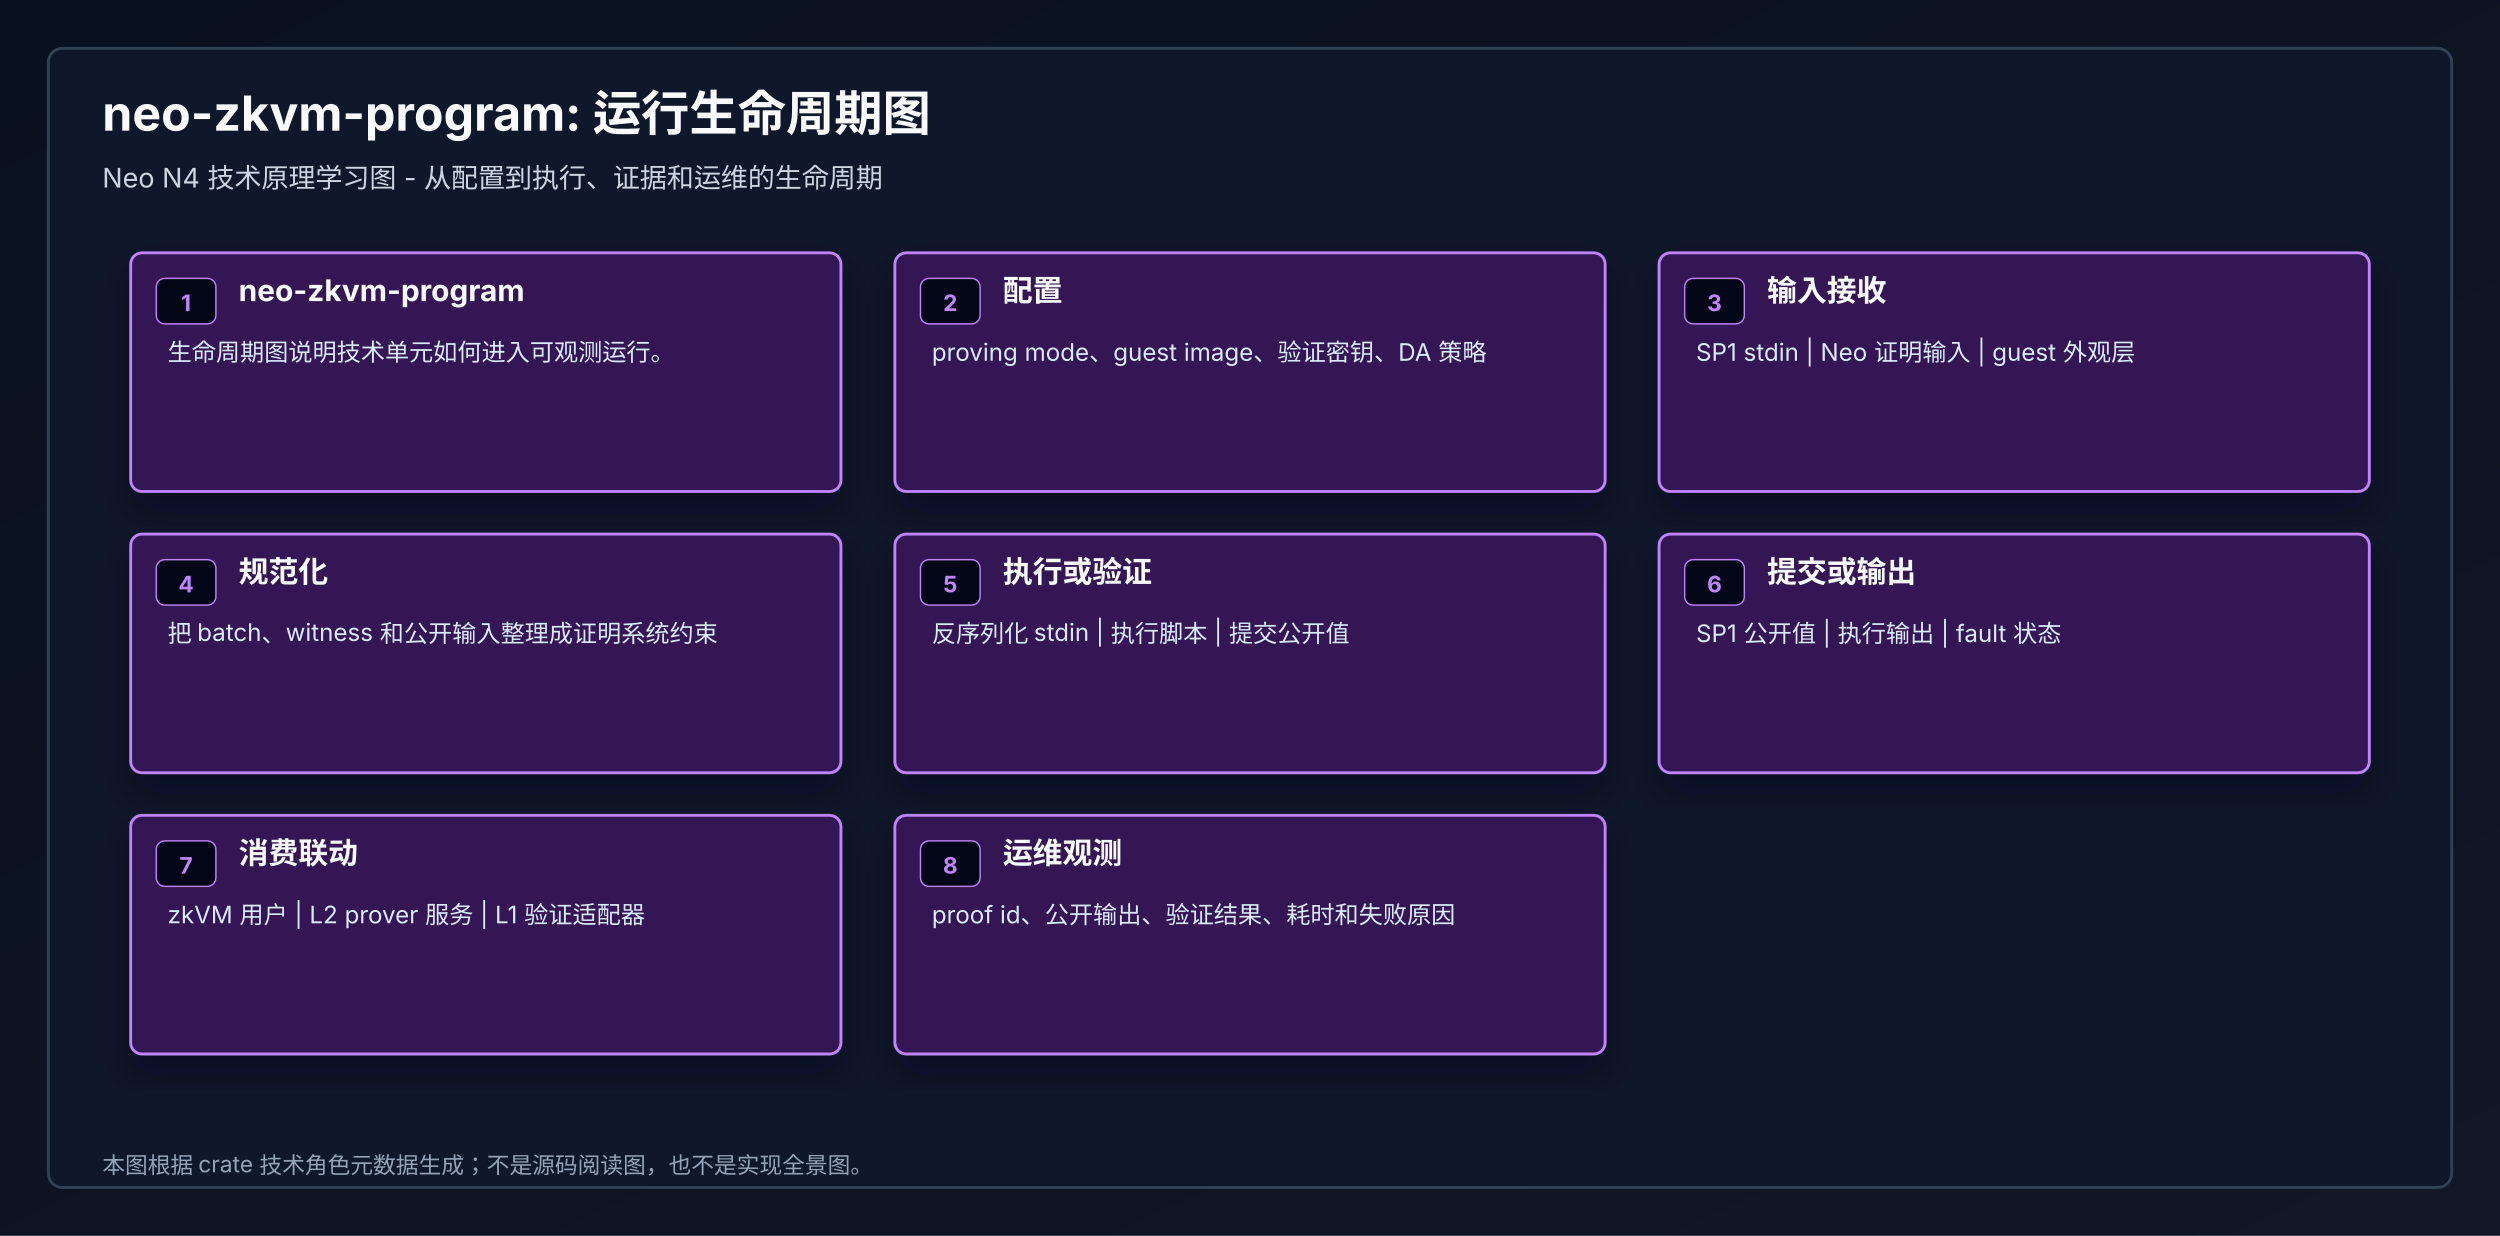
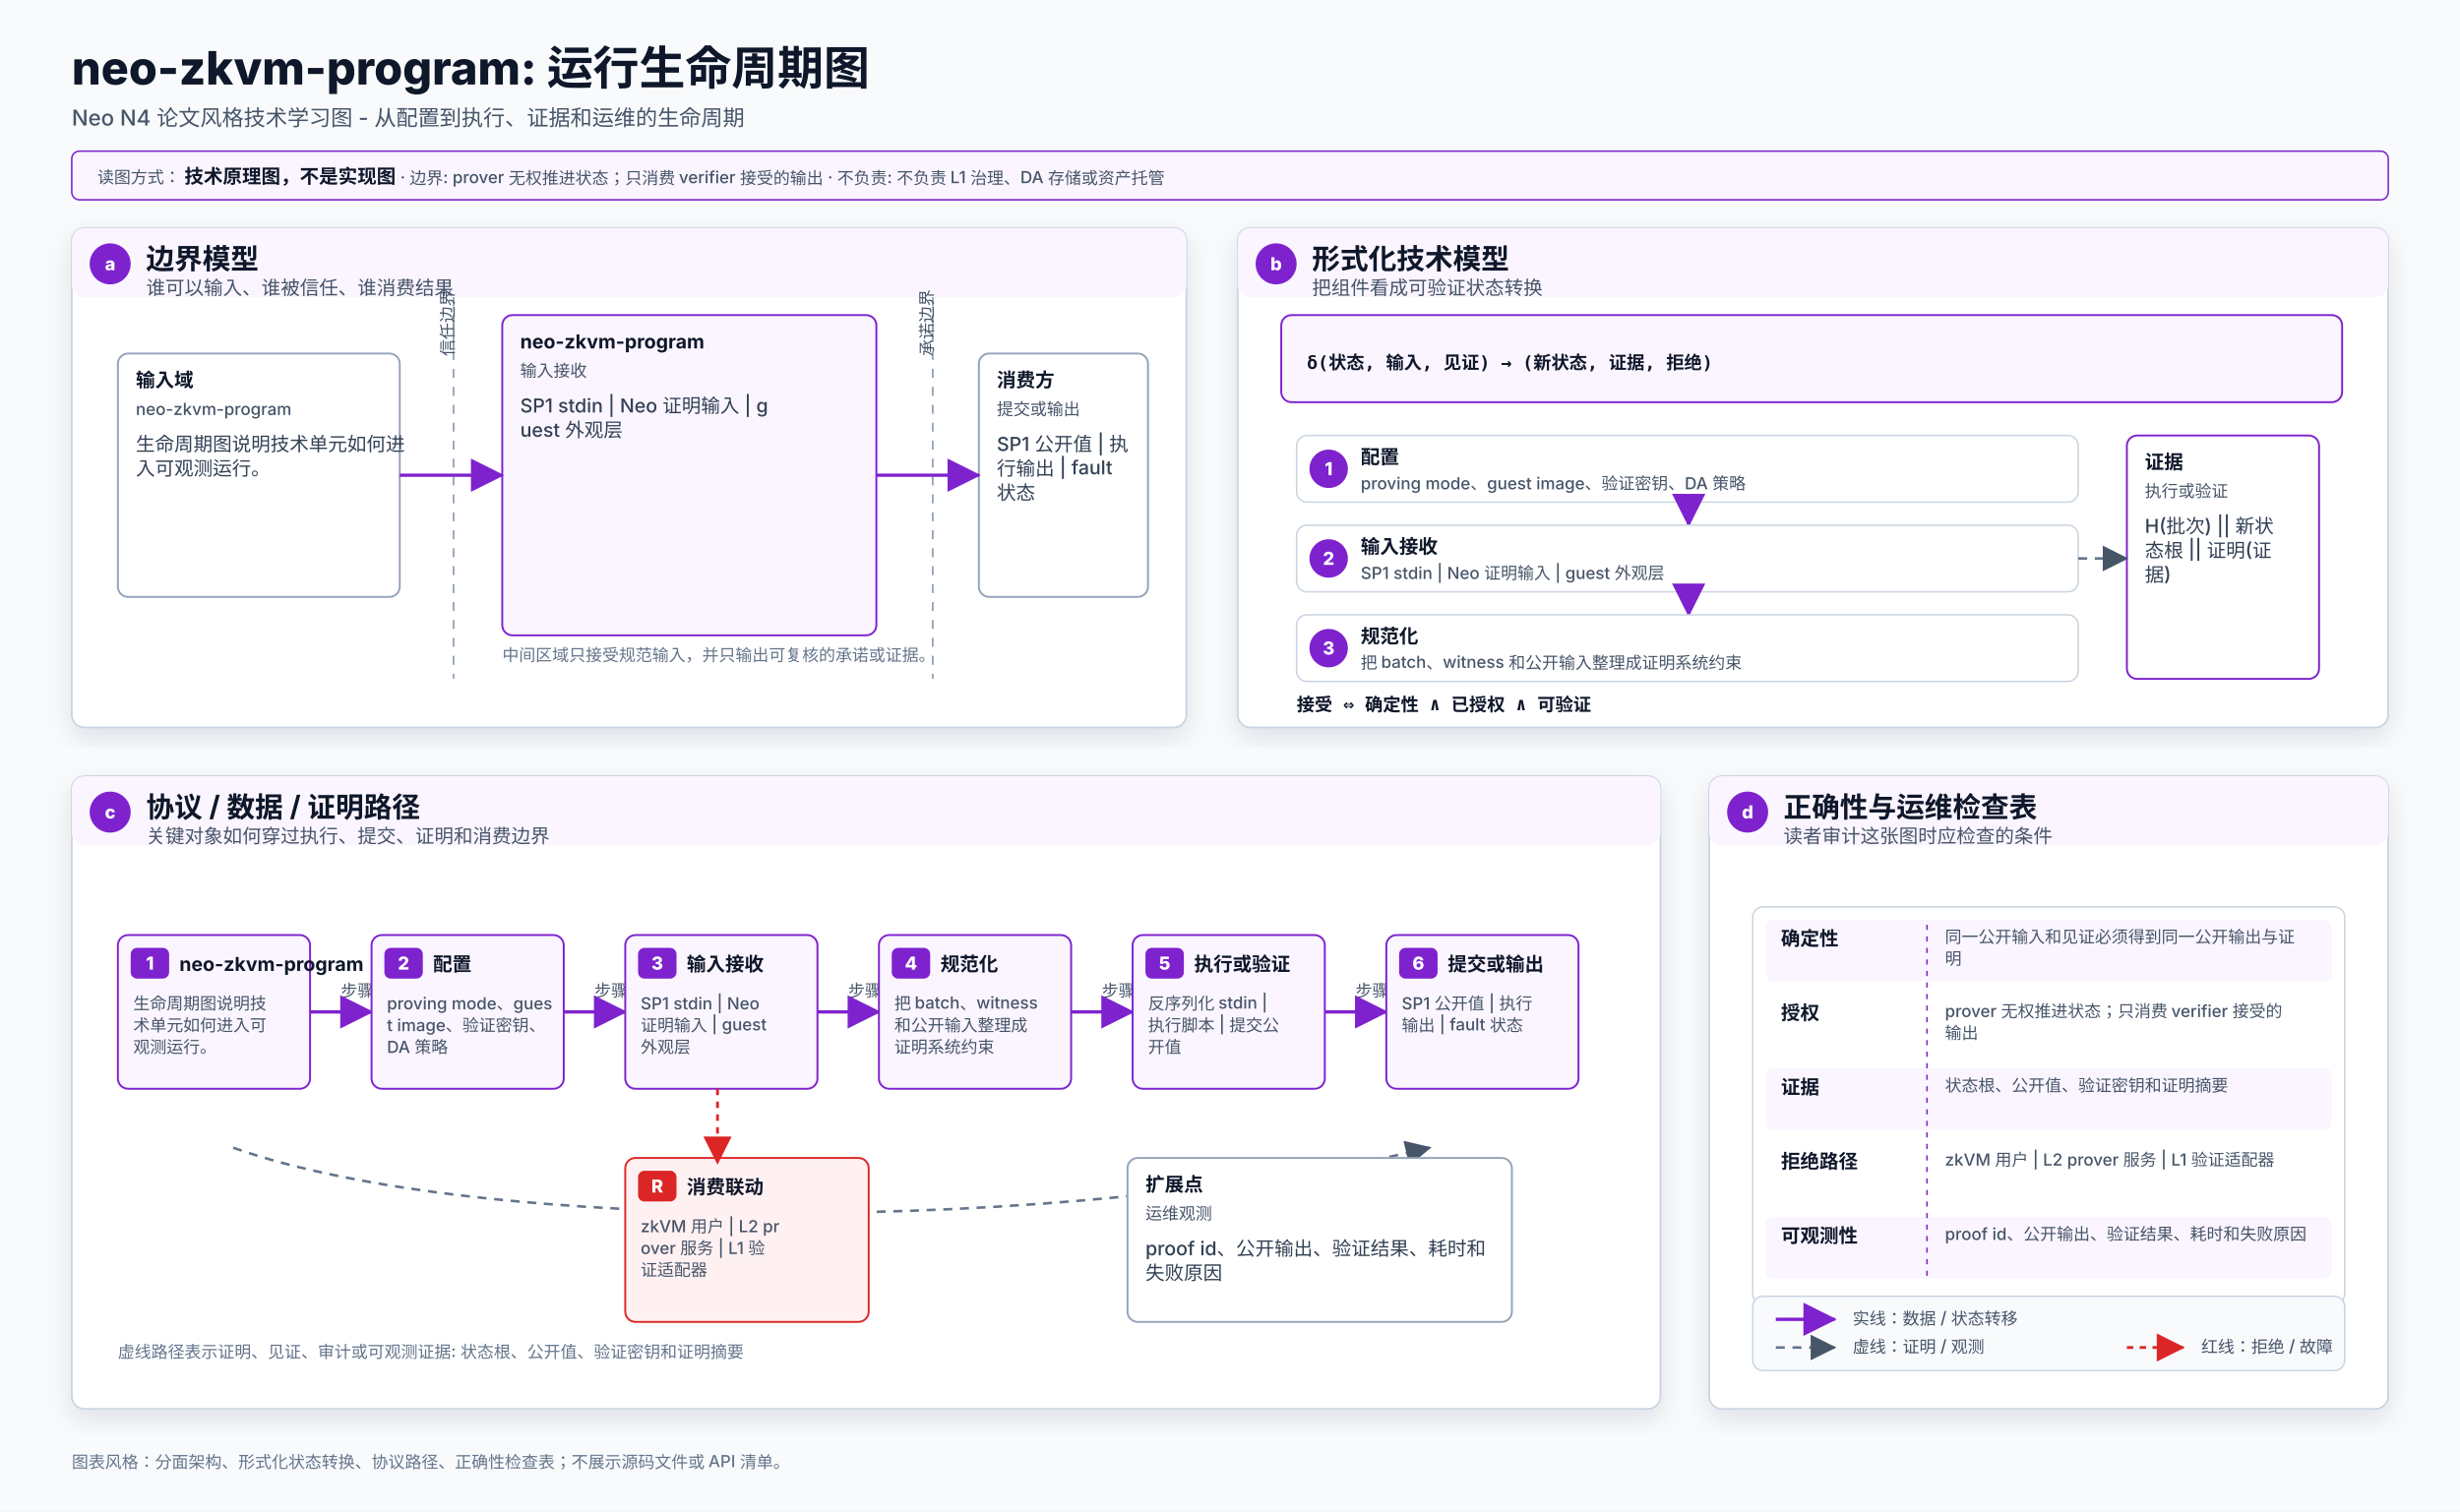
- <svg xmlns="http://www.w3.org/2000/svg" width="1760" height="870" viewBox="0 0 1760 870" role="img" aria-label="neo-zkvm-program 运行生命周期图">
+ <svg xmlns="http://www.w3.org/2000/svg" width="1920" height="1180" viewBox="0 0 1920 1180" role="img" aria-label="neo-zkvm-program 运行生命周期图">
  <defs>
-     <linearGradient id="bg" x1="0" y1="0" x2="1" y2="1">
-       <stop offset="0%" stop-color="#08111f" />
-       <stop offset="100%" stop-color="#111827" />
-     </linearGradient>
-     <filter id="shadow" x="-15%" y="-15%" width="130%" height="130%">
-       <feDropShadow dx="0" dy="14" stdDeviation="12" flood-color="#020617" flood-opacity="0.42" />
+     <marker id="arrow" viewBox="0 0 10 10" refX="9.4" refY="5" markerWidth="10" markerHeight="10" orient="auto">
+       <path d="M0,0 L10,5 L0,10 Z" fill="#475569" />
+     </marker>
+     <marker id="arrowAccent" viewBox="0 0 10 10" refX="9.4" refY="5" markerWidth="10" markerHeight="10" orient="auto">
+       <path d="M0,0 L10,5 L0,10 Z" fill="#7e22ce" />
+     </marker>
+     <marker id="arrowFault" viewBox="0 0 10 10" refX="9.4" refY="5" markerWidth="10" markerHeight="10" orient="auto">
+       <path d="M0,0 L10,5 L0,10 Z" fill="#dc2626" />
+     </marker>
+     <filter id="paperShadow" x="-3%" y="-4%" width="106%" height="108%">
+       <feDropShadow dx="0" dy="8" stdDeviation="10" flood-color="#0f172a" flood-opacity="0.10" />
    </filter>
+     <style>
+ .bg{fill:#f8fafc}.panel{fill:#ffffff;stroke:#cbd5e1;stroke-width:1.5;filter:url(#paperShadow)}
+ .panelTitle{font:700 22px 'Inter','Segoe UI',Arial,sans-serif;fill:#0f172a}.panelSub{font:500 15px 'Inter','Segoe UI',Arial,sans-serif;fill:#475569}
+ .title{font:800 36px 'Inter','Segoe UI',Arial,sans-serif;fill:#0f172a}.subtitle{font:500 17px 'Inter','Segoe UI',Arial,sans-serif;fill:#475569}
+ .small{font:500 13px 'Inter','Segoe UI',Arial,sans-serif;fill:#475569}.body{font:500 15px 'Inter','Segoe UI',Arial,sans-serif;fill:#334155}
+ .bodyStrong{font:750 15px 'Inter','Segoe UI',Arial,sans-serif;fill:#0f172a}.mono{font:650 14px 'Cascadia Mono','SFMono-Regular',Consolas,monospace;fill:#0f172a}
+ .label{font:800 14px 'Inter','Segoe UI',Arial,sans-serif;fill:#ffffff}.caption{font:500 13px 'Inter','Segoe UI',Arial,sans-serif;fill:#64748b}
+ .arrow{stroke:#475569;stroke-width:2.2;fill:none;marker-end:url(#arrow)}.arrowAccent{stroke:#7e22ce;stroke-width:2.6;fill:none;marker-end:url(#arrowAccent)}.arrowDash{stroke:#64748b;stroke-width:2;fill:none;stroke-dasharray:7 6;marker-end:url(#arrow)}.arrowFault{stroke:#dc2626;stroke-width:2.2;fill:none;stroke-dasharray:5 5;marker-end:url(#arrowFault)}
+ </style>
  </defs>
-   <rect width="1760" height="100%" fill="url(#bg)" />
-   <rect x="34" y="34" width="1692" height="802" rx="10" fill="#0f172a" stroke="#334155" stroke-width="2" />
-   <text x="72" y="92" fill="#f8fafc" font-family="Inter,Segoe UI,Arial,sans-serif" font-size="34" font-weight="700">neo-zkvm-program: 运行生命周期图</text>
-   <text x="72" y="132" fill="#cbd5e1" font-family="Inter,Segoe UI,Arial,sans-serif" font-size="19">Neo N4 技术原理学习图 - 从配置到执行、证据和运维的生命周期</text>
-   <rect x="92" y="178" width="500" height="168" rx="8" fill="#341455" stroke="#c084fc" stroke-width="2" filter="url(#shadow)" />
-   <rect x="110" y="196" width="42" height="32" rx="6" fill="#020617" stroke="#c084fc" stroke-width="1" />
-   <text x="131" y="219" text-anchor="middle" fill="#c084fc" font-family="Inter,Segoe UI,Arial,sans-serif" font-size="16" font-weight="700">1</text>
-   <text x="168" y="212" fill="#f8fafc" font-family="Inter,Segoe UI,Arial,sans-serif" font-size="21" font-weight="700">neo-zkvm-program</text>
-   <text x="118" y="254" fill="#dbeafe" font-family="Inter,Segoe UI,Arial,sans-serif" font-size="17">生命周期图说明技术单元如何进入可观测运行。</text>
-   <rect x="630" y="178" width="500" height="168" rx="8" fill="#341455" stroke="#c084fc" stroke-width="2" filter="url(#shadow)" />
-   <rect x="648" y="196" width="42" height="32" rx="6" fill="#020617" stroke="#c084fc" stroke-width="1" />
-   <text x="669" y="219" text-anchor="middle" fill="#c084fc" font-family="Inter,Segoe UI,Arial,sans-serif" font-size="16" font-weight="700">2</text>
-   <text x="706" y="212" fill="#f8fafc" font-family="Inter,Segoe UI,Arial,sans-serif" font-size="21" font-weight="700">配置</text>
-   <text x="656" y="254" fill="#dbeafe" font-family="Inter,Segoe UI,Arial,sans-serif" font-size="17">proving mode、guest image、验证密钥、DA 策略</text>
-   <rect x="1168" y="178" width="500" height="168" rx="8" fill="#341455" stroke="#c084fc" stroke-width="2" filter="url(#shadow)" />
-   <rect x="1186" y="196" width="42" height="32" rx="6" fill="#020617" stroke="#c084fc" stroke-width="1" />
-   <text x="1207" y="219" text-anchor="middle" fill="#c084fc" font-family="Inter,Segoe UI,Arial,sans-serif" font-size="16" font-weight="700">3</text>
-   <text x="1244" y="212" fill="#f8fafc" font-family="Inter,Segoe UI,Arial,sans-serif" font-size="21" font-weight="700">输入接收</text>
-   <text x="1194" y="254" fill="#dbeafe" font-family="Inter,Segoe UI,Arial,sans-serif" font-size="17">SP1 stdin | Neo 证明输入 | guest 外观层</text>
-   <rect x="92" y="376" width="500" height="168" rx="8" fill="#341455" stroke="#c084fc" stroke-width="2" filter="url(#shadow)" />
-   <rect x="110" y="394" width="42" height="32" rx="6" fill="#020617" stroke="#c084fc" stroke-width="1" />
-   <text x="131" y="417" text-anchor="middle" fill="#c084fc" font-family="Inter,Segoe UI,Arial,sans-serif" font-size="16" font-weight="700">4</text>
-   <text x="168" y="410" fill="#f8fafc" font-family="Inter,Segoe UI,Arial,sans-serif" font-size="21" font-weight="700">规范化</text>
-   <text x="118" y="452" fill="#dbeafe" font-family="Inter,Segoe UI,Arial,sans-serif" font-size="17">把 batch、witness 和公开输入整理成证明系统约束</text>
-   <rect x="630" y="376" width="500" height="168" rx="8" fill="#341455" stroke="#c084fc" stroke-width="2" filter="url(#shadow)" />
-   <rect x="648" y="394" width="42" height="32" rx="6" fill="#020617" stroke="#c084fc" stroke-width="1" />
-   <text x="669" y="417" text-anchor="middle" fill="#c084fc" font-family="Inter,Segoe UI,Arial,sans-serif" font-size="16" font-weight="700">5</text>
-   <text x="706" y="410" fill="#f8fafc" font-family="Inter,Segoe UI,Arial,sans-serif" font-size="21" font-weight="700">执行或验证</text>
-   <text x="656" y="452" fill="#dbeafe" font-family="Inter,Segoe UI,Arial,sans-serif" font-size="17">反序列化 stdin | 执行脚本 | 提交公开值</text>
-   <rect x="1168" y="376" width="500" height="168" rx="8" fill="#341455" stroke="#c084fc" stroke-width="2" filter="url(#shadow)" />
-   <rect x="1186" y="394" width="42" height="32" rx="6" fill="#020617" stroke="#c084fc" stroke-width="1" />
-   <text x="1207" y="417" text-anchor="middle" fill="#c084fc" font-family="Inter,Segoe UI,Arial,sans-serif" font-size="16" font-weight="700">6</text>
-   <text x="1244" y="410" fill="#f8fafc" font-family="Inter,Segoe UI,Arial,sans-serif" font-size="21" font-weight="700">提交或输出</text>
-   <text x="1194" y="452" fill="#dbeafe" font-family="Inter,Segoe UI,Arial,sans-serif" font-size="17">SP1 公开值 | 执行输出 | fault 状态</text>
-   <rect x="92" y="574" width="500" height="168" rx="8" fill="#341455" stroke="#c084fc" stroke-width="2" filter="url(#shadow)" />
-   <rect x="110" y="592" width="42" height="32" rx="6" fill="#020617" stroke="#c084fc" stroke-width="1" />
-   <text x="131" y="615" text-anchor="middle" fill="#c084fc" font-family="Inter,Segoe UI,Arial,sans-serif" font-size="16" font-weight="700">7</text>
-   <text x="168" y="608" fill="#f8fafc" font-family="Inter,Segoe UI,Arial,sans-serif" font-size="21" font-weight="700">消费联动</text>
-   <text x="118" y="650" fill="#dbeafe" font-family="Inter,Segoe UI,Arial,sans-serif" font-size="17">zkVM 用户 | L2 prover 服务 | L1 验证适配器</text>
-   <rect x="630" y="574" width="500" height="168" rx="8" fill="#341455" stroke="#c084fc" stroke-width="2" filter="url(#shadow)" />
-   <rect x="648" y="592" width="42" height="32" rx="6" fill="#020617" stroke="#c084fc" stroke-width="1" />
-   <text x="669" y="615" text-anchor="middle" fill="#c084fc" font-family="Inter,Segoe UI,Arial,sans-serif" font-size="16" font-weight="700">8</text>
-   <text x="706" y="608" fill="#f8fafc" font-family="Inter,Segoe UI,Arial,sans-serif" font-size="21" font-weight="700">运维观测</text>
-   <text x="656" y="650" fill="#dbeafe" font-family="Inter,Segoe UI,Arial,sans-serif" font-size="17">proof id、公开输出、验证结果、耗时和失败原因</text>
-   <text x="72" y="826" fill="#94a3b8" font-family="Inter,Segoe UI,Arial,sans-serif" font-size="16">本图根据 crate 技术角色元数据生成；不是源码阅读图，也不是实现全景图。</text>
+   <rect class="bg" width="1920" height="1180" />
+   <text x="56" y="66" class="title">neo-zkvm-program: 运行生命周期图</text>
+   <text x="56" y="98" class="subtitle">Neo N4 论文风格技术学习图 - 从配置到执行、证据和运维的生命周期</text>
+   <rect x="56" y="118" width="1808" height="38" rx="6" fill="#faf5ff" stroke="#7e22ce" stroke-width="1.2" />
+   <text x="76" y="143" class="small">读图方式： <tspan class="bodyStrong">技术原理图，不是实现图</tspan> · 边界: prover 无权推进状态；只消费 verifier 接受的输出 · 不负责: 不负责 L1 治理、DA 存储或资产托管</text>
+   <rect x="56" y="178" width="870" height="390" rx="10" class="panel" />
+   <rect x="56" y="178" width="870" height="54" rx="10" fill="#faf5ff" stroke="#cbd5e1" stroke-width="0" />
+   <circle cx="86" cy="206" r="16" fill="#7e22ce" />
+   <text x="86" y="211" text-anchor="middle" class="label">a</text>
+   <text x="114" y="210" class="panelTitle">边界模型</text>
+   <text x="114" y="230" class="panelSub">谁可以输入、谁被信任、谁消费结果</text>
+   <rect x="966" y="178" width="898" height="390" rx="10" class="panel" />
+   <rect x="966" y="178" width="898" height="54" rx="10" fill="#faf5ff" stroke="#cbd5e1" stroke-width="0" />
+   <circle cx="996" cy="206" r="16" fill="#7e22ce" />
+   <text x="996" y="211" text-anchor="middle" class="label">b</text>
+   <text x="1024" y="210" class="panelTitle">形式化技术模型</text>
+   <text x="1024" y="230" class="panelSub">把组件看成可验证状态转换</text>
+   <rect x="56" y="606" width="1240" height="494" rx="10" class="panel" />
+   <rect x="56" y="606" width="1240" height="54" rx="10" fill="#faf5ff" stroke="#cbd5e1" stroke-width="0" />
+   <circle cx="86" cy="634" r="16" fill="#7e22ce" />
+   <text x="86" y="639" text-anchor="middle" class="label">c</text>
+   <text x="114" y="638" class="panelTitle">协议 / 数据 / 证明路径</text>
+   <text x="114" y="658" class="panelSub">关键对象如何穿过执行、提交、证明和消费边界</text>
+   <rect x="1334" y="606" width="530" height="494" rx="10" class="panel" />
+   <rect x="1334" y="606" width="530" height="54" rx="10" fill="#faf5ff" stroke="#cbd5e1" stroke-width="0" />
+   <circle cx="1364" cy="634" r="16" fill="#7e22ce" />
+   <text x="1364" y="639" text-anchor="middle" class="label">d</text>
+   <text x="1392" y="638" class="panelTitle">正确性与运维检查表</text>
+   <text x="1392" y="658" class="panelSub">读者审计这张图时应检查的条件</text>
+   <rect x="92" y="276" width="220" height="190" rx="8" fill="#ffffff" stroke="#94a3b8" stroke-width="1.5" />
+   <text x="106" y="302" class="bodyStrong">输入域</text>
+   <text x="106" y="324" class="small">neo-zkvm-program</text>
+   <text x="106" y="352" class="body">生命周期图说明技术单元如何进</text>
+   <text x="106" y="371" class="body">入可观测运行。</text>
+   <line x1="354" y1="232" x2="354" y2="530" stroke="#94a3b8" stroke-width="1.4" stroke-dasharray="7 7" />
+   <text x="354" y="252" class="small" text-anchor="middle" transform="rotate(-90 354 252)">信任边界</text>
+   <rect x="392" y="246" width="292" height="250" rx="8" fill="#faf5ff" stroke="#7e22ce" stroke-width="1.5" />
+   <text x="406" y="272" class="bodyStrong">neo-zkvm-program</text>
+   <text x="406" y="294" class="small">输入接收</text>
+   <text x="406" y="322" class="body">SP1 stdin | Neo 证明输入 | g</text>
+   <text x="406" y="341" class="body">uest 外观层</text>
+   <line x1="728" y1="232" x2="728" y2="530" stroke="#94a3b8" stroke-width="1.4" stroke-dasharray="7 7" />
+   <text x="728" y="252" class="small" text-anchor="middle" transform="rotate(-90 728 252)">承诺边界</text>
+   <rect x="764" y="276" width="132" height="190" rx="8" fill="#ffffff" stroke="#94a3b8" stroke-width="1.5" />
+   <text x="778" y="302" class="bodyStrong">消费方</text>
+   <text x="778" y="324" class="small">提交或输出</text>
+   <text x="778" y="352" class="body">SP1 公开值 | 执</text>
+   <text x="778" y="371" class="body">行输出 | fault </text>
+   <text x="778" y="390" class="body">状态</text>
+   <path class="arrowAccent" d="M312 371 C338 371 358 371 392 371" />
+   <path class="arrowAccent" d="M684 371 C706 371 730 371 764 371" />
+   <text x="392" y="516" class="caption">中间区域只接受规范输入，并只输出可复核的承诺或证据。</text>
+   <rect x="1000" y="246" width="828" height="68" rx="8" fill="#faf5ff" stroke="#7e22ce" stroke-width="1.5" />
+   <text x="1020" y="288" class="mono">δ(状态, 输入, 见证) → (新状态, 证据, 拒绝)</text>
+   <rect x="1012" y="340" width="610" height="52" rx="8" fill="#ffffff" stroke="#cbd5e1" stroke-width="1.2" />
+   <circle cx="1037" cy="366" r="15" fill="#7e22ce" />
+   <text x="1037" y="371" text-anchor="middle" class="label">1</text>
+   <text x="1062" y="362" class="bodyStrong">配置</text>
+   <text x="1062" y="382" class="small">proving mode、guest image、验证密钥、DA 策略</text>
+   <path class="arrowAccent" d="M1318 392 L1318 410" />
+   <rect x="1012" y="410" width="610" height="52" rx="8" fill="#ffffff" stroke="#cbd5e1" stroke-width="1.2" />
+   <circle cx="1037" cy="436" r="15" fill="#7e22ce" />
+   <text x="1037" y="441" text-anchor="middle" class="label">2</text>
+   <text x="1062" y="432" class="bodyStrong">输入接收</text>
+   <text x="1062" y="452" class="small">SP1 stdin | Neo 证明输入 | guest 外观层</text>
+   <path class="arrowAccent" d="M1318 462 L1318 480" />
+   <rect x="1012" y="480" width="610" height="52" rx="8" fill="#ffffff" stroke="#cbd5e1" stroke-width="1.2" />
+   <circle cx="1037" cy="506" r="15" fill="#7e22ce" />
+   <text x="1037" y="511" text-anchor="middle" class="label">3</text>
+   <text x="1062" y="502" class="bodyStrong">规范化</text>
+   <text x="1062" y="522" class="small">把 batch、witness 和公开输入整理成证明系统约束</text>
+   <rect x="1660" y="340" width="150" height="190" rx="8" fill="#ffffff" stroke="#7e22ce" stroke-width="1.5" />
+   <text x="1674" y="366" class="bodyStrong">证据</text>
+   <text x="1674" y="388" class="small">执行或验证</text>
+   <text x="1674" y="416" class="body">H(批次) || 新状</text>
+   <text x="1674" y="435" class="body">态根 || 证明(证</text>
+   <text x="1674" y="454" class="body">据)</text>
+   <path class="arrowDash" d="M1622 436 C1642 436 1648 436 1660 436" />
+   <text x="1012" y="555" class="mono">接受 ⇔ 确定性 ∧ 已授权 ∧ 可验证</text>
+   <rect x="92" y="730" width="150" height="120" rx="8" fill="#faf5ff" stroke="#7e22ce" stroke-width="1.5" />
+   <rect x="102" y="740" width="30" height="24" rx="5" fill="#7e22ce" />
+   <text x="117" y="757" text-anchor="middle" class="label">1</text>
+   <text x="140" y="758" class="bodyStrong">neo-zkvm-program</text>
+   <text x="104" y="788" class="small">生命周期图说明技</text>
+   <text x="104" y="805" class="small">术单元如何进入可</text>
+   <text x="104" y="822" class="small">观测运行。</text>
+   <path class="arrowAccent" d="M242 790 L290 790" />
+   <text x="266" y="778" class="small">步骤 1</text>
+   <rect x="290" y="730" width="150" height="120" rx="8" fill="#faf5ff" stroke="#7e22ce" stroke-width="1.5" />
+   <rect x="300" y="740" width="30" height="24" rx="5" fill="#7e22ce" />
+   <text x="315" y="757" text-anchor="middle" class="label">2</text>
+   <text x="338" y="758" class="bodyStrong">配置</text>
+   <text x="302" y="788" class="small">proving mode、gues</text>
+   <text x="302" y="805" class="small">t image、验证密钥、</text>
+   <text x="302" y="822" class="small">DA 策略</text>
+   <path class="arrowAccent" d="M440 790 L488 790" />
+   <text x="464" y="778" class="small">步骤 2</text>
+   <rect x="488" y="730" width="150" height="120" rx="8" fill="#faf5ff" stroke="#7e22ce" stroke-width="1.5" />
+   <rect x="498" y="740" width="30" height="24" rx="5" fill="#7e22ce" />
+   <text x="513" y="757" text-anchor="middle" class="label">3</text>
+   <text x="536" y="758" class="bodyStrong">输入接收</text>
+   <text x="500" y="788" class="small">SP1 stdin | Neo </text>
+   <text x="500" y="805" class="small">证明输入 | guest </text>
+   <text x="500" y="822" class="small">外观层</text>
+   <path class="arrowAccent" d="M638 790 L686 790" />
+   <text x="662" y="778" class="small">步骤 3</text>
+   <rect x="686" y="730" width="150" height="120" rx="8" fill="#faf5ff" stroke="#7e22ce" stroke-width="1.5" />
+   <rect x="696" y="740" width="30" height="24" rx="5" fill="#7e22ce" />
+   <text x="711" y="757" text-anchor="middle" class="label">4</text>
+   <text x="734" y="758" class="bodyStrong">规范化</text>
+   <text x="698" y="788" class="small">把 batch、witness </text>
+   <text x="698" y="805" class="small">和公开输入整理成</text>
+   <text x="698" y="822" class="small">证明系统约束</text>
+   <path class="arrowAccent" d="M836 790 L884 790" />
+   <text x="860" y="778" class="small">步骤 4</text>
+   <rect x="884" y="730" width="150" height="120" rx="8" fill="#faf5ff" stroke="#7e22ce" stroke-width="1.5" />
+   <rect x="894" y="740" width="30" height="24" rx="5" fill="#7e22ce" />
+   <text x="909" y="757" text-anchor="middle" class="label">5</text>
+   <text x="932" y="758" class="bodyStrong">执行或验证</text>
+   <text x="896" y="788" class="small">反序列化 stdin | </text>
+   <text x="896" y="805" class="small">执行脚本 | 提交公</text>
+   <text x="896" y="822" class="small">开值</text>
+   <path class="arrowAccent" d="M1034 790 L1082 790" />
+   <text x="1058" y="778" class="small">步骤 5</text>
+   <rect x="1082" y="730" width="150" height="120" rx="8" fill="#faf5ff" stroke="#7e22ce" stroke-width="1.5" />
+   <rect x="1092" y="740" width="30" height="24" rx="5" fill="#7e22ce" />
+   <text x="1107" y="757" text-anchor="middle" class="label">6</text>
+   <text x="1130" y="758" class="bodyStrong">提交或输出</text>
+   <text x="1094" y="788" class="small">SP1 公开值 | 执行</text>
+   <text x="1094" y="805" class="small">输出 | fault 状态</text>
+   <path class="arrowDash" d="M182 896 C372 964 832 964 1116 896" />
+   <rect x="488" y="904" width="190" height="128" rx="8" fill="#fff1f2" stroke="#dc2626" stroke-width="1.5" />
+   <rect x="498" y="914" width="30" height="24" rx="5" fill="#dc2626" />
+   <text x="513" y="931" text-anchor="middle" class="label">R</text>
+   <text x="536" y="932" class="bodyStrong">消费联动</text>
+   <text x="500" y="962" class="small">zkVM 用户 | L2 pr</text>
+   <text x="500" y="979" class="small">over 服务 | L1 验</text>
+   <text x="500" y="996" class="small">证适配器</text>
+   <path class="arrowFault" d="M560 850 L560 908" />
+   <rect x="880" y="904" width="300" height="128" rx="8" fill="#ffffff" stroke="#94a3b8" stroke-width="1.5" />
+   <text x="894" y="930" class="bodyStrong">扩展点</text>
+   <text x="894" y="952" class="small">运维观测</text>
+   <text x="894" y="980" class="body">proof id、公开输出、验证结果、耗时和</text>
+   <text x="894" y="999" class="body">失败原因</text>
+   <text x="92" y="1060" class="caption">虚线路径表示证明、见证、审计或可观测证据: 状态根、公开值、验证密钥和证明摘要</text>
+   <rect x="1368" y="708" width="462" height="310" rx="8" fill="#ffffff" stroke="#cbd5e1" stroke-width="1.2" />
+   <rect x="1378" y="718" width="442" height="48" rx="6" fill="#faf5ff" />
+   <text x="1390" y="738" class="bodyStrong">确定性</text>
+   <text x="1518" y="736" class="small">同一公开输入和见证必须得到同一公开输出与证</text>
+   <text x="1518" y="753" class="small">明</text>
+   <rect x="1378" y="776" width="442" height="48" rx="6" fill="#ffffff" />
+   <text x="1390" y="796" class="bodyStrong">授权</text>
+   <text x="1518" y="794" class="small">prover 无权推进状态；只消费 verifier 接受的</text>
+   <text x="1518" y="811" class="small">输出</text>
+   <rect x="1378" y="834" width="442" height="48" rx="6" fill="#faf5ff" />
+   <text x="1390" y="854" class="bodyStrong">证据</text>
+   <text x="1518" y="852" class="small">状态根、公开值、验证密钥和证明摘要</text>
+   <rect x="1378" y="892" width="442" height="48" rx="6" fill="#ffffff" />
+   <text x="1390" y="912" class="bodyStrong">拒绝路径</text>
+   <text x="1518" y="910" class="small">zkVM 用户 | L2 prover 服务 | L1 验证适配器</text>
+   <rect x="1378" y="950" width="442" height="48" rx="6" fill="#faf5ff" />
+   <text x="1390" y="970" class="bodyStrong">可观测性</text>
+   <text x="1518" y="968" class="small">proof id、公开输出、验证结果、耗时和失败原因</text>
+   <line x1="1504" y1="722" x2="1504" y2="998" stroke="#7e22ce" stroke-width="1.2" stroke-dasharray="4 5" />
+   <rect x="1368" y="1012" width="462" height="58" rx="8" fill="#f8fafc" stroke="#cbd5e1" stroke-width="1.2" />
+   <line x1="1386" y1="1030" x2="1432" y2="1030" stroke="#7e22ce" stroke-width="2.6" marker-end="url(#arrowAccent)" />
+   <text x="1446" y="1034" class="small">实线：数据 / 状态转移</text>
+   <line x1="1386" y1="1052" x2="1432" y2="1052" stroke="#64748b" stroke-width="2" stroke-dasharray="7 6" marker-end="url(#arrow)" />
+   <text x="1446" y="1056" class="small">虚线：证明 / 观测</text>
+   <line x1="1660" y1="1052" x2="1704" y2="1052" stroke="#dc2626" stroke-width="2.2" stroke-dasharray="5 5" marker-end="url(#arrowFault)" />
+   <text x="1718" y="1056" class="small">红线：拒绝 / 故障</text>
+   <text x="56" y="1146" class="caption">图表风格：分面架构、形式化状态转换、协议路径、正确性检查表；不展示源码文件或 API 清单。</text>
</svg>
